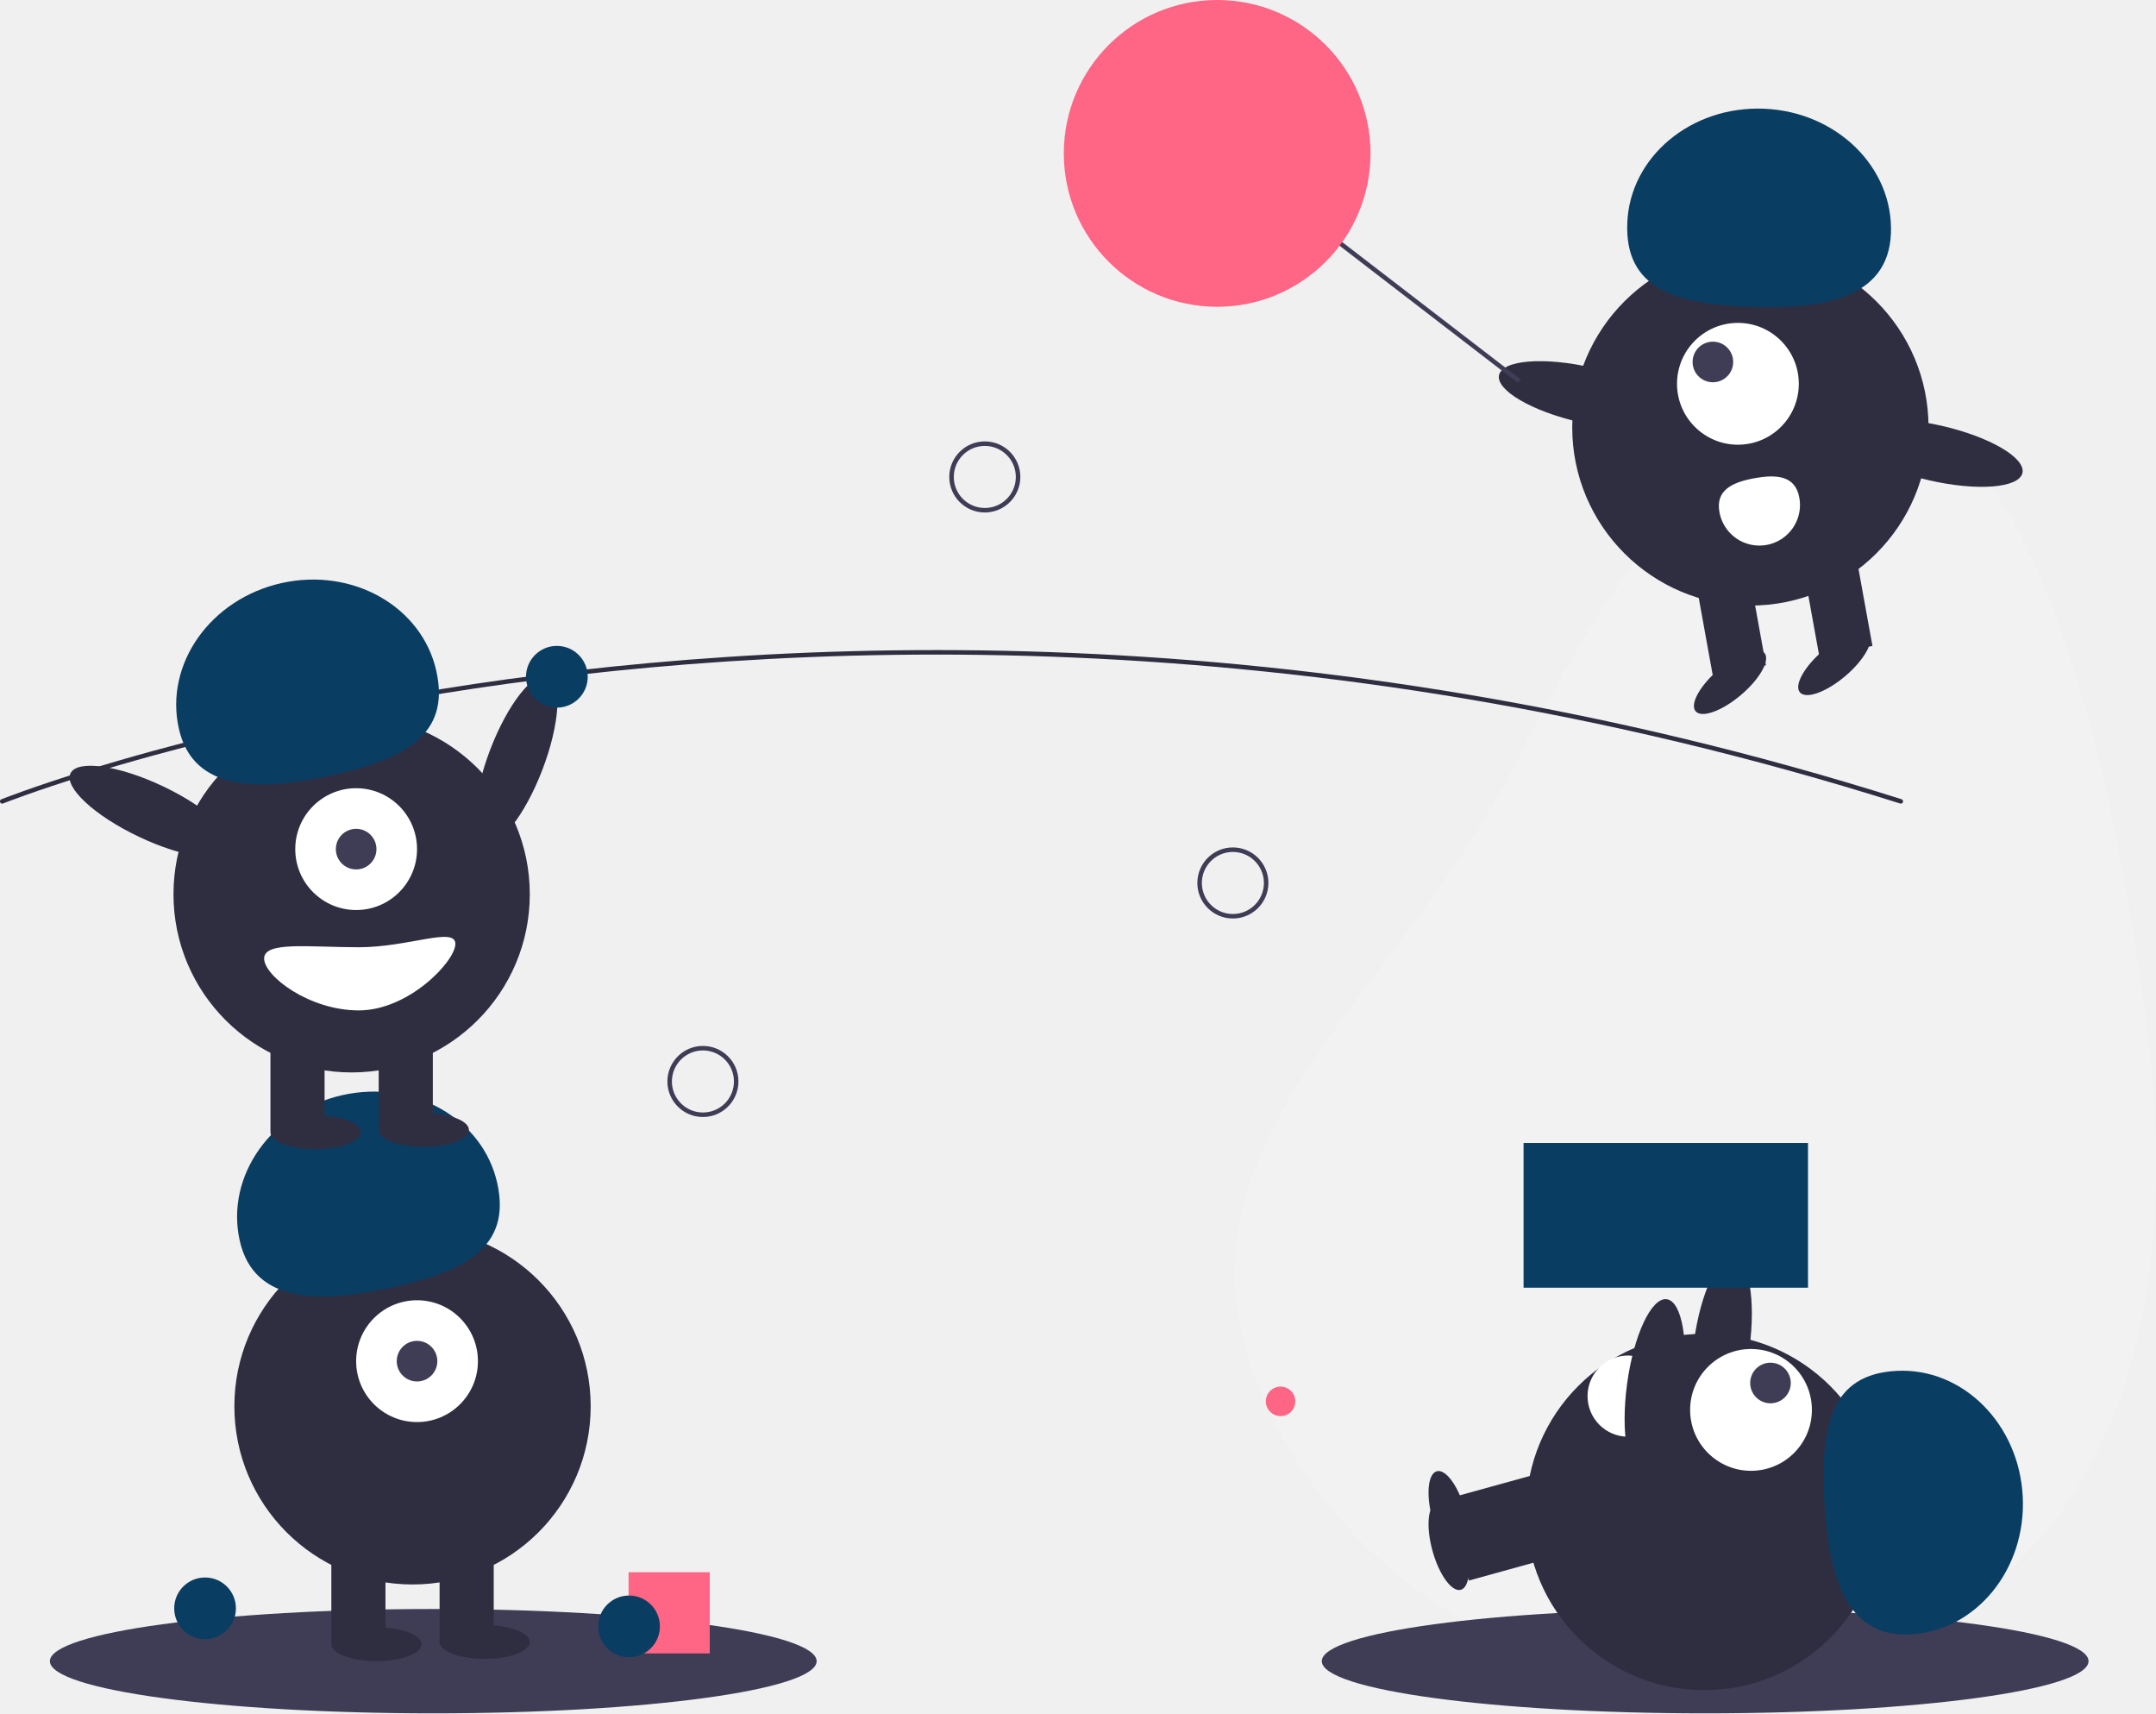
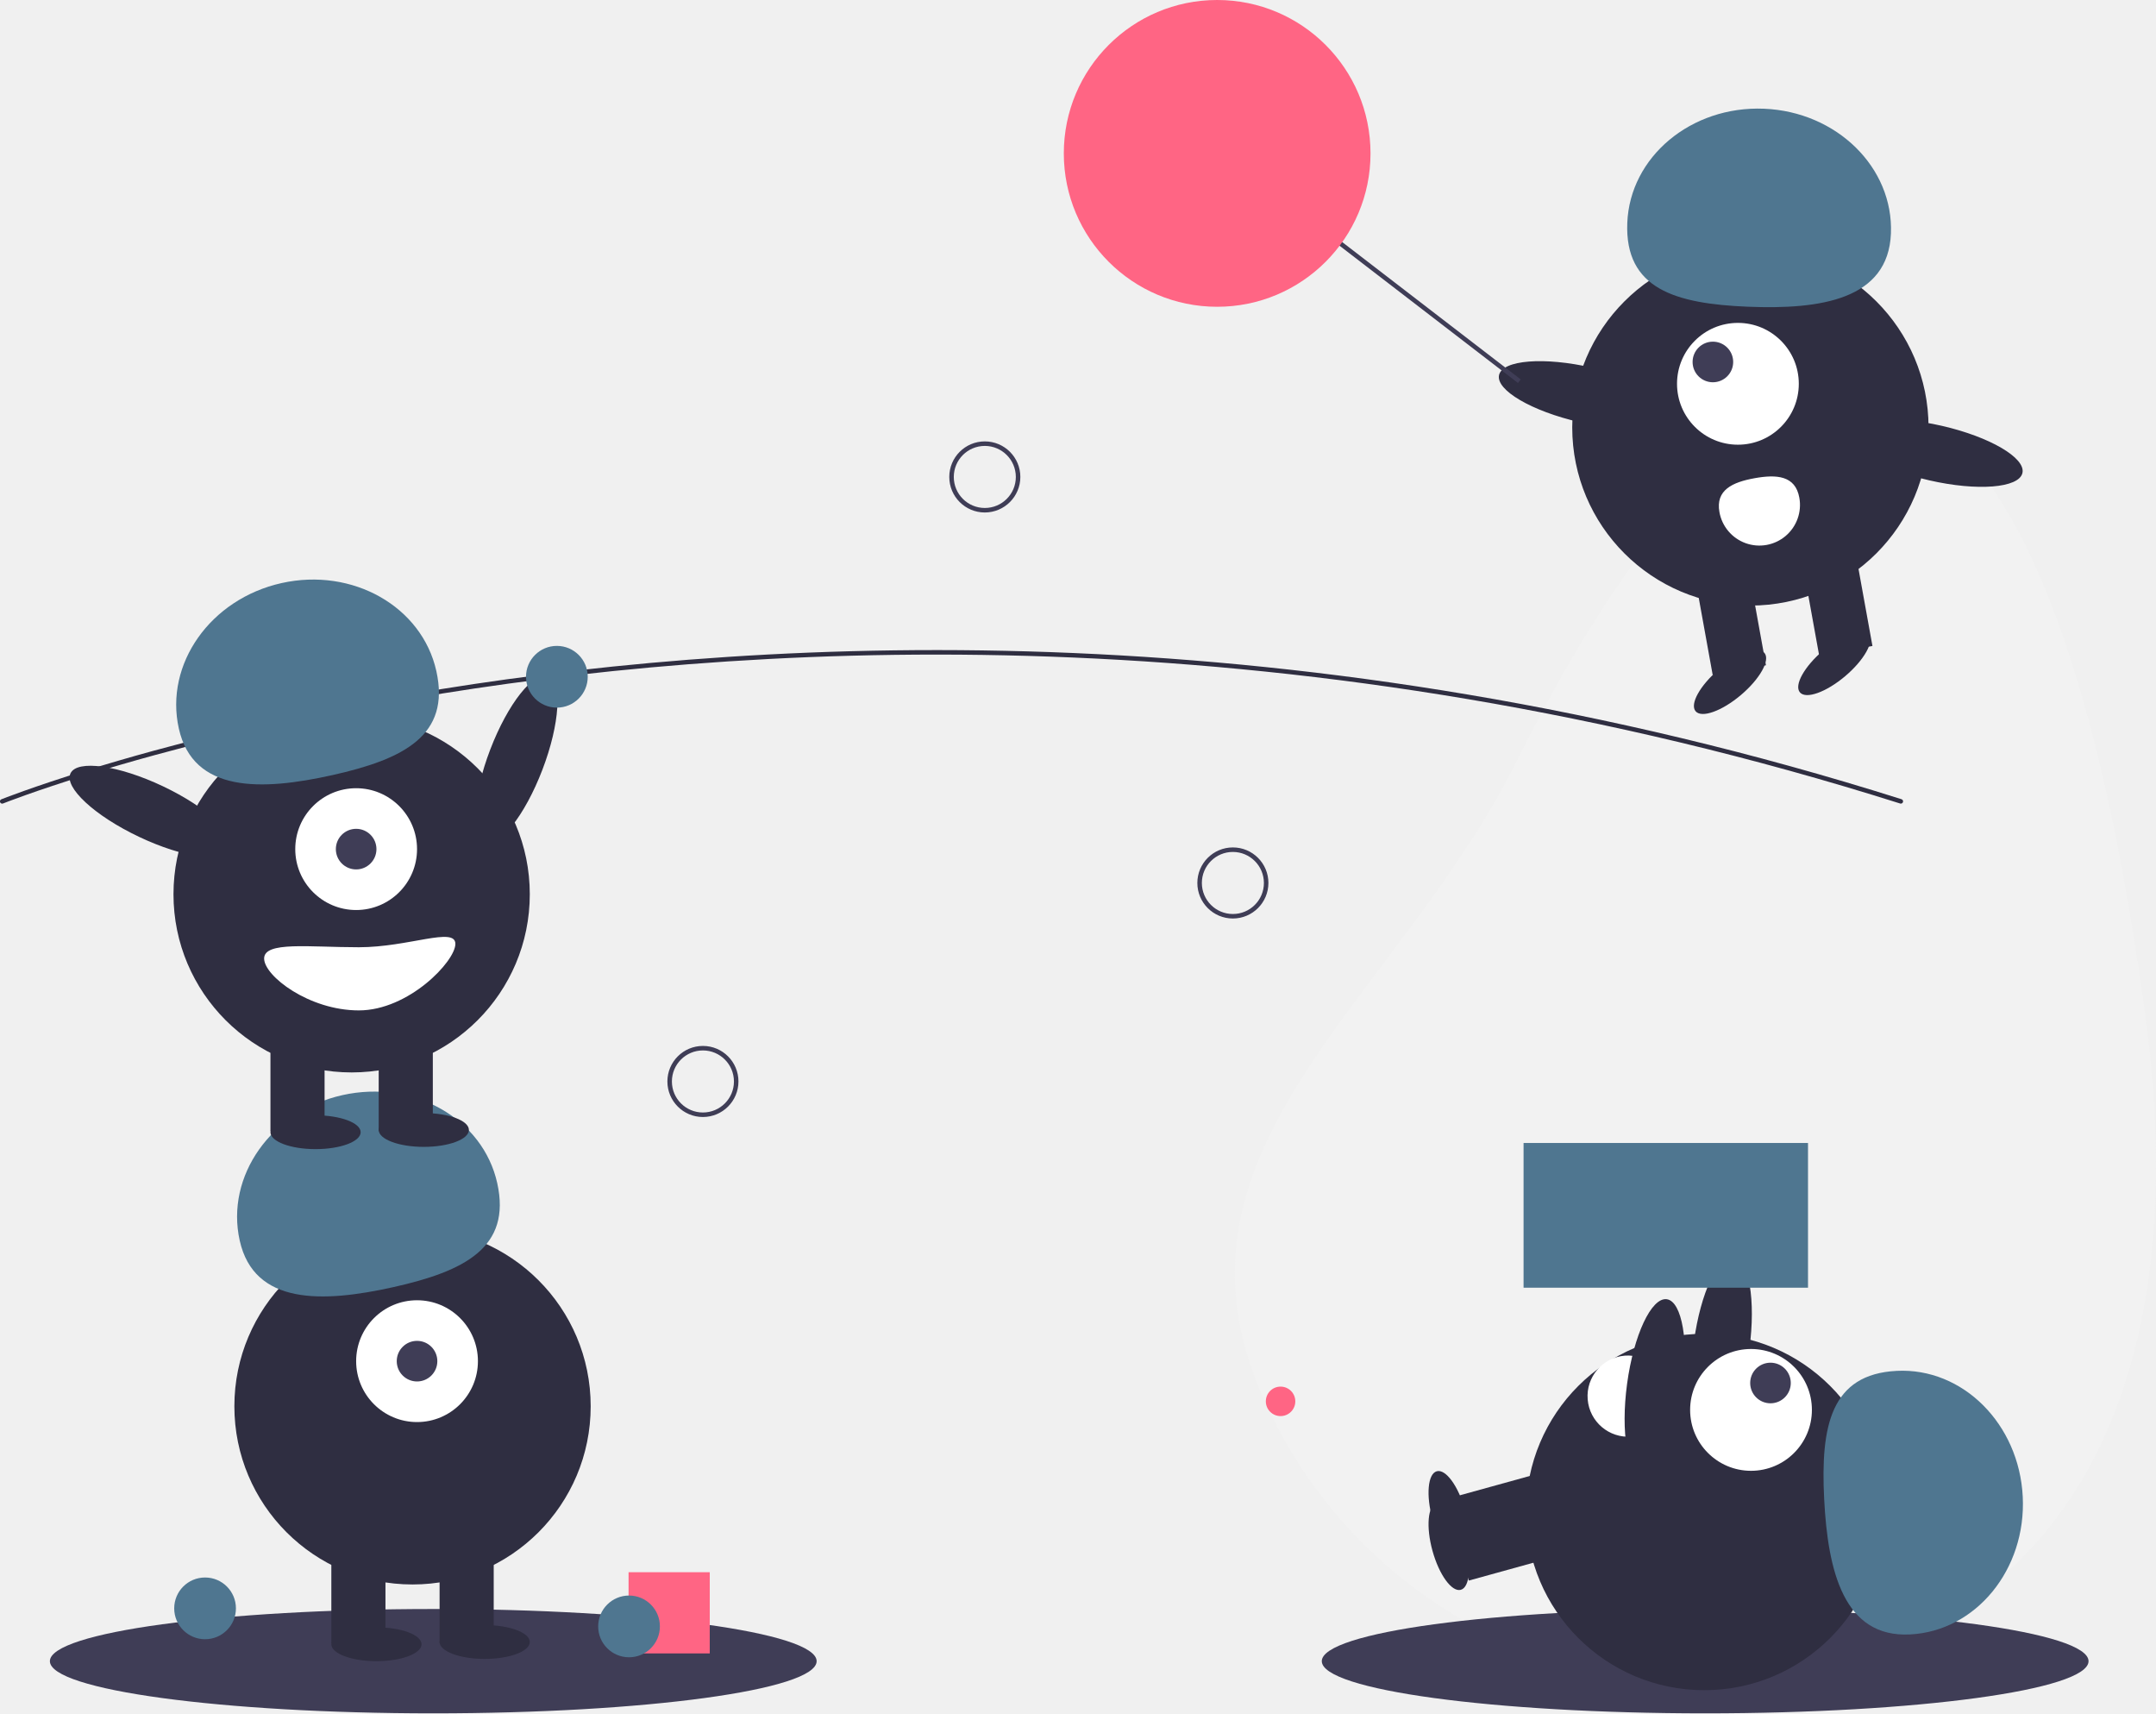
<svg xmlns="http://www.w3.org/2000/svg" data-name="Layer 1" width="956.036" height="759.564" viewBox="0 0 956.036 759.564">
  <path d="M1073.439,521.514c15.666,116.589-5.666,233.305-114.169,278.753s-233.305-5.666-278.754-114.169,61.785-173.424,114.169-278.753C901.062,193.452,1024.789,159.45,1073.439,521.514Z" transform="translate(-121.9819 -70.2182)" fill="#f2f2f2" />
  <ellipse cx="756.122" cy="736.436" rx="170" ry="23.127" fill="#3f3d56" />
  <rect x="769.313" y="741.632" width="43" height="24" transform="translate(-294.1906 167.7242) rotate(-15.45227)" fill="#2f2e41" />
  <ellipse cx="764.421" cy="755.74" rx="7.5" ry="20" transform="translate(-295.7063 160.7686) rotate(-15.45227)" fill="#2f2e41" />
  <ellipse cx="885.422" cy="666.569" rx="39.5" ry="12.4" transform="translate(-16.01214 1384.221) rotate(-82.28111)" fill="#2f2e41" />
  <circle cx="755.707" cy="670.299" r="79" fill="#2f2e41" />
  <rect x="769.313" y="727.632" width="43" height="24" transform="translate(-290.4605 167.2181) rotate(-15.45227)" fill="#2f2e41" />
  <ellipse cx="764.421" cy="741.74" rx="7.5" ry="20" transform="translate(-291.9762 160.2625) rotate(-15.45227)" fill="#2f2e41" />
  <circle cx="776.451" cy="625.043" r="27" fill="#fff" />
  <circle cx="785.086" cy="613.116" r="9" fill="#3f3d56" />
-   <path d="M968.919,794.806c29.235-1.463,51.625-28.808,50.01-61.076S992.305,676.489,963.071,677.952s-33.822,24.412-32.207,56.681S939.684,796.269,968.919,794.806Z" transform="translate(-121.9819 -70.2182)" fill="#0a3d62" />
+   <path d="M968.919,794.806c29.235-1.463,51.625-28.808,50.01-61.076S992.305,676.489,963.071,677.952s-33.822,24.412-32.207,56.681S939.684,796.269,968.919,794.806Z" transform="translate(-121.9819 -70.2182)" fill="#4f7690" />
  <path d="M845.402,707.092a18,18,0,0,1-2.904-35.883c9.909-.802,12.611,7.065,13.413,16.973S855.311,706.29,845.402,707.092Z" transform="translate(-121.9819 -70.2182)" fill="#fff" />
-   <rect x="675.597" y="506.71" width="126.129" height="64.161" fill="#0a3d62" />
+   <rect x="675.597" y="506.71" width="126.129" height="64.161" fill="#4f7690" />
  <ellipse cx="855.771" cy="685.34" rx="39.5" ry="12.4" transform="translate(-60.28252 1371.088) rotate(-82.28111)" fill="#2f2e41" />
  <circle cx="567.843" cy="621.252" r="6.535" fill="#ff6584" />
  <path d="M964.873,426.482a.982.982,0,0,1-.302-.047C700.164,342.817,467.127,353.752,318.191,377.649c-20.269,3.251-40.591,7.006-60.404,11.161-5.058,1.06-10.306,2.195-15.597,3.378-6.319,1.407-12.554,2.856-18.532,4.306q-3.873.917-7.595,1.849c-3.758.928-7.572,1.895-11.66,2.957-4.568,1.178-9.209,2.413-13.797,3.672a.442.442,0,0,1-.051.015l0.0.001c-5.183,1.415-10.338,2.871-15.323,4.325-2.698.779-5.304,1.548-7.799,2.307-.279.077-.526.151-.776.228l-.536.163c-.311.095-.617.188-.924.275l-.02.006 0.0.001-.812.252c-.968.293-1.912.579-2.841.864-24.545,7.566-38.038,12.949-38.171,13.002a1,1,0,1,1-.744-1.856c.134-.053,13.693-5.463,38.328-13.058.932-.286,1.879-.572,2.85-.866l.754-.234c.026-.01.052-.018.078-.025.305-.087.61-.18.919-.273l.537-.163c.268-.081.531-.161.801-.235,2.479-.754,5.093-1.524,7.798-2.307,4.987-1.455,10.147-2.911,15.334-4.328.016-.006.033-.01.049-.015v-.001c4.604-1.263,9.263-2.503,13.845-3.685,4.094-1.063,7.915-2.032,11.68-2.962q3.738-.93,7.609-1.853c5.985-1.451,12.233-2.902,18.563-4.312,5.299-1.184,10.556-2.322,15.622-3.383,19.843-4.162,40.198-7.923,60.497-11.179,149.149-23.932,382.521-34.884,647.299,48.854a1.0 1,0,0,1-.301,1.953Z" transform="translate(-121.9819 -70.2182)" fill="#2f2e41" />
  <ellipse cx="350.928" cy="406.998" rx="39.5" ry="12.4" transform="translate(-276.5193 519.2699) rotate(-69.08217)" fill="#2f2e41" />
-   <circle cx="246.934" cy="300.025" r="13.685" fill="#0a3d62" />
+   <circle cx="246.934" cy="300.025" r="13.685" fill="#4f7690" />
  <path d="M558.68,297.415a15.756,15.756,0,1,1,15.755-15.756A15.773,15.773,0,0,1,558.68,297.415Zm0-29.511a13.756,13.756,0,1,0,13.755,13.755A13.771,13.771,0,0,0,558.68,267.904Z" transform="translate(-121.9819 -70.2182)" fill="#3f3d56" />
  <path d="M668.68,477.415a15.756,15.756,0,1,1,15.755-15.756A15.774,15.774,0,0,1,668.68,477.415Zm0-29.511a13.756,13.756,0,1,0,13.755,13.755A13.771,13.771,0,0,0,668.68,447.904Z" transform="translate(-121.9819 -70.2182)" fill="#3f3d56" />
  <path d="M433.68,565.415a15.755,15.755,0,1,1,15.755-15.756A15.774,15.774,0,0,1,433.68,565.415Zm0-29.511a13.755,13.755,0,1,0,13.755,13.755A13.771,13.771,0,0,0,433.68,535.904Z" transform="translate(-121.9819 -70.2182)" fill="#3f3d56" />
  <ellipse cx="192.122" cy="736.436" rx="170" ry="23.127" fill="#3f3d56" />
  <circle cx="182.927" cy="623.436" r="79" fill="#2f2e41" />
  <rect x="146.927" y="685.436" width="24" height="43" fill="#2f2e41" />
  <rect x="194.927" y="685.436" width="24" height="43" fill="#2f2e41" />
  <ellipse cx="166.927" cy="728.936" rx="20" ry="7.5" fill="#2f2e41" />
  <ellipse cx="214.927" cy="727.936" rx="20" ry="7.5" fill="#2f2e41" />
  <circle cx="184.927" cy="603.436" r="27" fill="#fff" />
  <circle cx="184.927" cy="603.436" r="9" fill="#3f3d56" />
-   <path d="M228.276,620.187c-6.379-28.568,14.012-57.434,45.544-64.475s62.265,10.41,68.644,38.978-14.519,39.104-46.051,46.145S234.655,648.754,228.276,620.187Z" transform="translate(-121.9819 -70.2182)" fill="#0a3d62" />
+   <path d="M228.276,620.187c-6.379-28.568,14.012-57.434,45.544-64.475s62.265,10.41,68.644,38.978-14.519,39.104-46.051,46.145S234.655,648.754,228.276,620.187Z" transform="translate(-121.9819 -70.2182)" fill="#4f7690" />
  <circle cx="155.927" cy="396.436" r="79" fill="#2f2e41" />
  <rect x="119.927" y="458.436" width="24" height="43" fill="#2f2e41" />
  <rect x="167.927" y="458.436" width="24" height="43" fill="#2f2e41" />
  <ellipse cx="139.927" cy="501.936" rx="20" ry="7.5" fill="#2f2e41" />
  <ellipse cx="187.927" cy="500.936" rx="20" ry="7.5" fill="#2f2e41" />
  <circle cx="157.927" cy="376.436" r="27" fill="#fff" />
  <circle cx="157.927" cy="376.436" r="9" fill="#3f3d56" />
-   <path d="M201.276,393.187c-6.379-28.568,14.012-57.434,45.544-64.475s62.265,10.41,68.644,38.978-14.519,39.104-46.051,46.145S207.655,421.754,201.276,393.187Z" transform="translate(-121.9819 -70.2182)" fill="#0a3d62" />
+   <path d="M201.276,393.187c-6.379-28.568,14.012-57.434,45.544-64.475s62.265,10.41,68.644,38.978-14.519,39.104-46.051,46.145S207.655,421.754,201.276,393.187Z" transform="translate(-121.9819 -70.2182)" fill="#4f7690" />
  <ellipse cx="188.928" cy="429.998" rx="12.4" ry="39.5" transform="translate(-402.5302 346.2154) rotate(-64.62574)" fill="#2f2e41" />
  <path d="M239.104,495.155c0,7.732,19.909,23,42,23s42.805-21.768,42.805-29.5-20.713,1.5-42.805,1.5S239.104,487.423,239.104,495.155Z" transform="translate(-121.9819 -70.2182)" fill="#fff" />
  <circle cx="776.174" cy="189.47" r="79" fill="#2f2e41" />
  <rect x="924.644" y="316.073" width="24" height="43" transform="translate(-167.1339 102.0245) rotate(-10.26083)" fill="#2f2e41" />
  <rect x="877.414" y="324.628" width="24" height="43" transform="matrix(0.98401, -0.17813, 0.17813, 0.98401, -169.4139, 93.75219)" fill="#2f2e41" />
  <ellipse cx="889.126" cy="372.603" rx="20" ry="7.5" transform="translate(-152.1574 592.665) rotate(-40.26106)" fill="#2f2e41" />
  <ellipse cx="935.374" cy="364.231" rx="20" ry="7.5" transform="translate(-135.7908 620.5707) rotate(-40.26106)" fill="#2f2e41" />
  <circle cx="770.644" cy="170.146" r="27" fill="#fff" />
  <circle cx="759.547" cy="160.468" r="9" fill="#3f3d56" />
-   <path d="M960.476,173.745c1.188-29.247-24.019-54.019-56.301-55.331s-59.415,21.335-60.603,50.582,21.252,35.892,53.534,37.203S959.288,202.992,960.476,173.745Z" transform="translate(-121.9819 -70.2182)" fill="#0a3d62" />
+   <path d="M960.476,173.745c1.188-29.247-24.019-54.019-56.301-55.331s-59.415,21.335-60.603,50.582,21.252,35.892,53.534,37.203S959.288,202.992,960.476,173.745Z" transform="translate(-121.9819 -70.2182)" fill="#4f7690" />
  <ellipse cx="825.211" cy="245.296" rx="12.4" ry="39.5" transform="translate(279.7635 924.6241) rotate(-77.0899)" fill="#2f2e41" />
  <ellipse cx="980.285" cy="271.084" rx="12.4" ry="39.5" transform="translate(375.0539 1095.805) rotate(-77.0899)" fill="#2f2e41" />
  <path d="M919.854,290.821a18,18,0,1,1-35.424,6.413c-1.771-9.782,5.792-13.244,15.575-15.014S918.083,281.039,919.854,290.821Z" transform="translate(-121.9819 -70.2182)" fill="#fff" />
  <rect x="749.208" y="146.814" width="2" height="114.809" transform="translate(8.94766 604.1186) rotate(-52.43141)" fill="#3f3d56" />
  <circle cx="539.726" cy="68" r="68" fill="#ff6584" />
-   <circle cx="90.934" cy="713.025" r="13.685" fill="#0a3d62" />
+   <circle cx="90.934" cy="713.025" r="13.685" fill="#4f7690" />
  <rect x="278.726" y="697" width="36" height="36" fill="#ff6584" />
-   <circle cx="278.934" cy="721.025" r="13.685" fill="#0a3d62" />
+   <circle cx="278.934" cy="721.025" r="13.685" fill="#4f7690" />
</svg>
